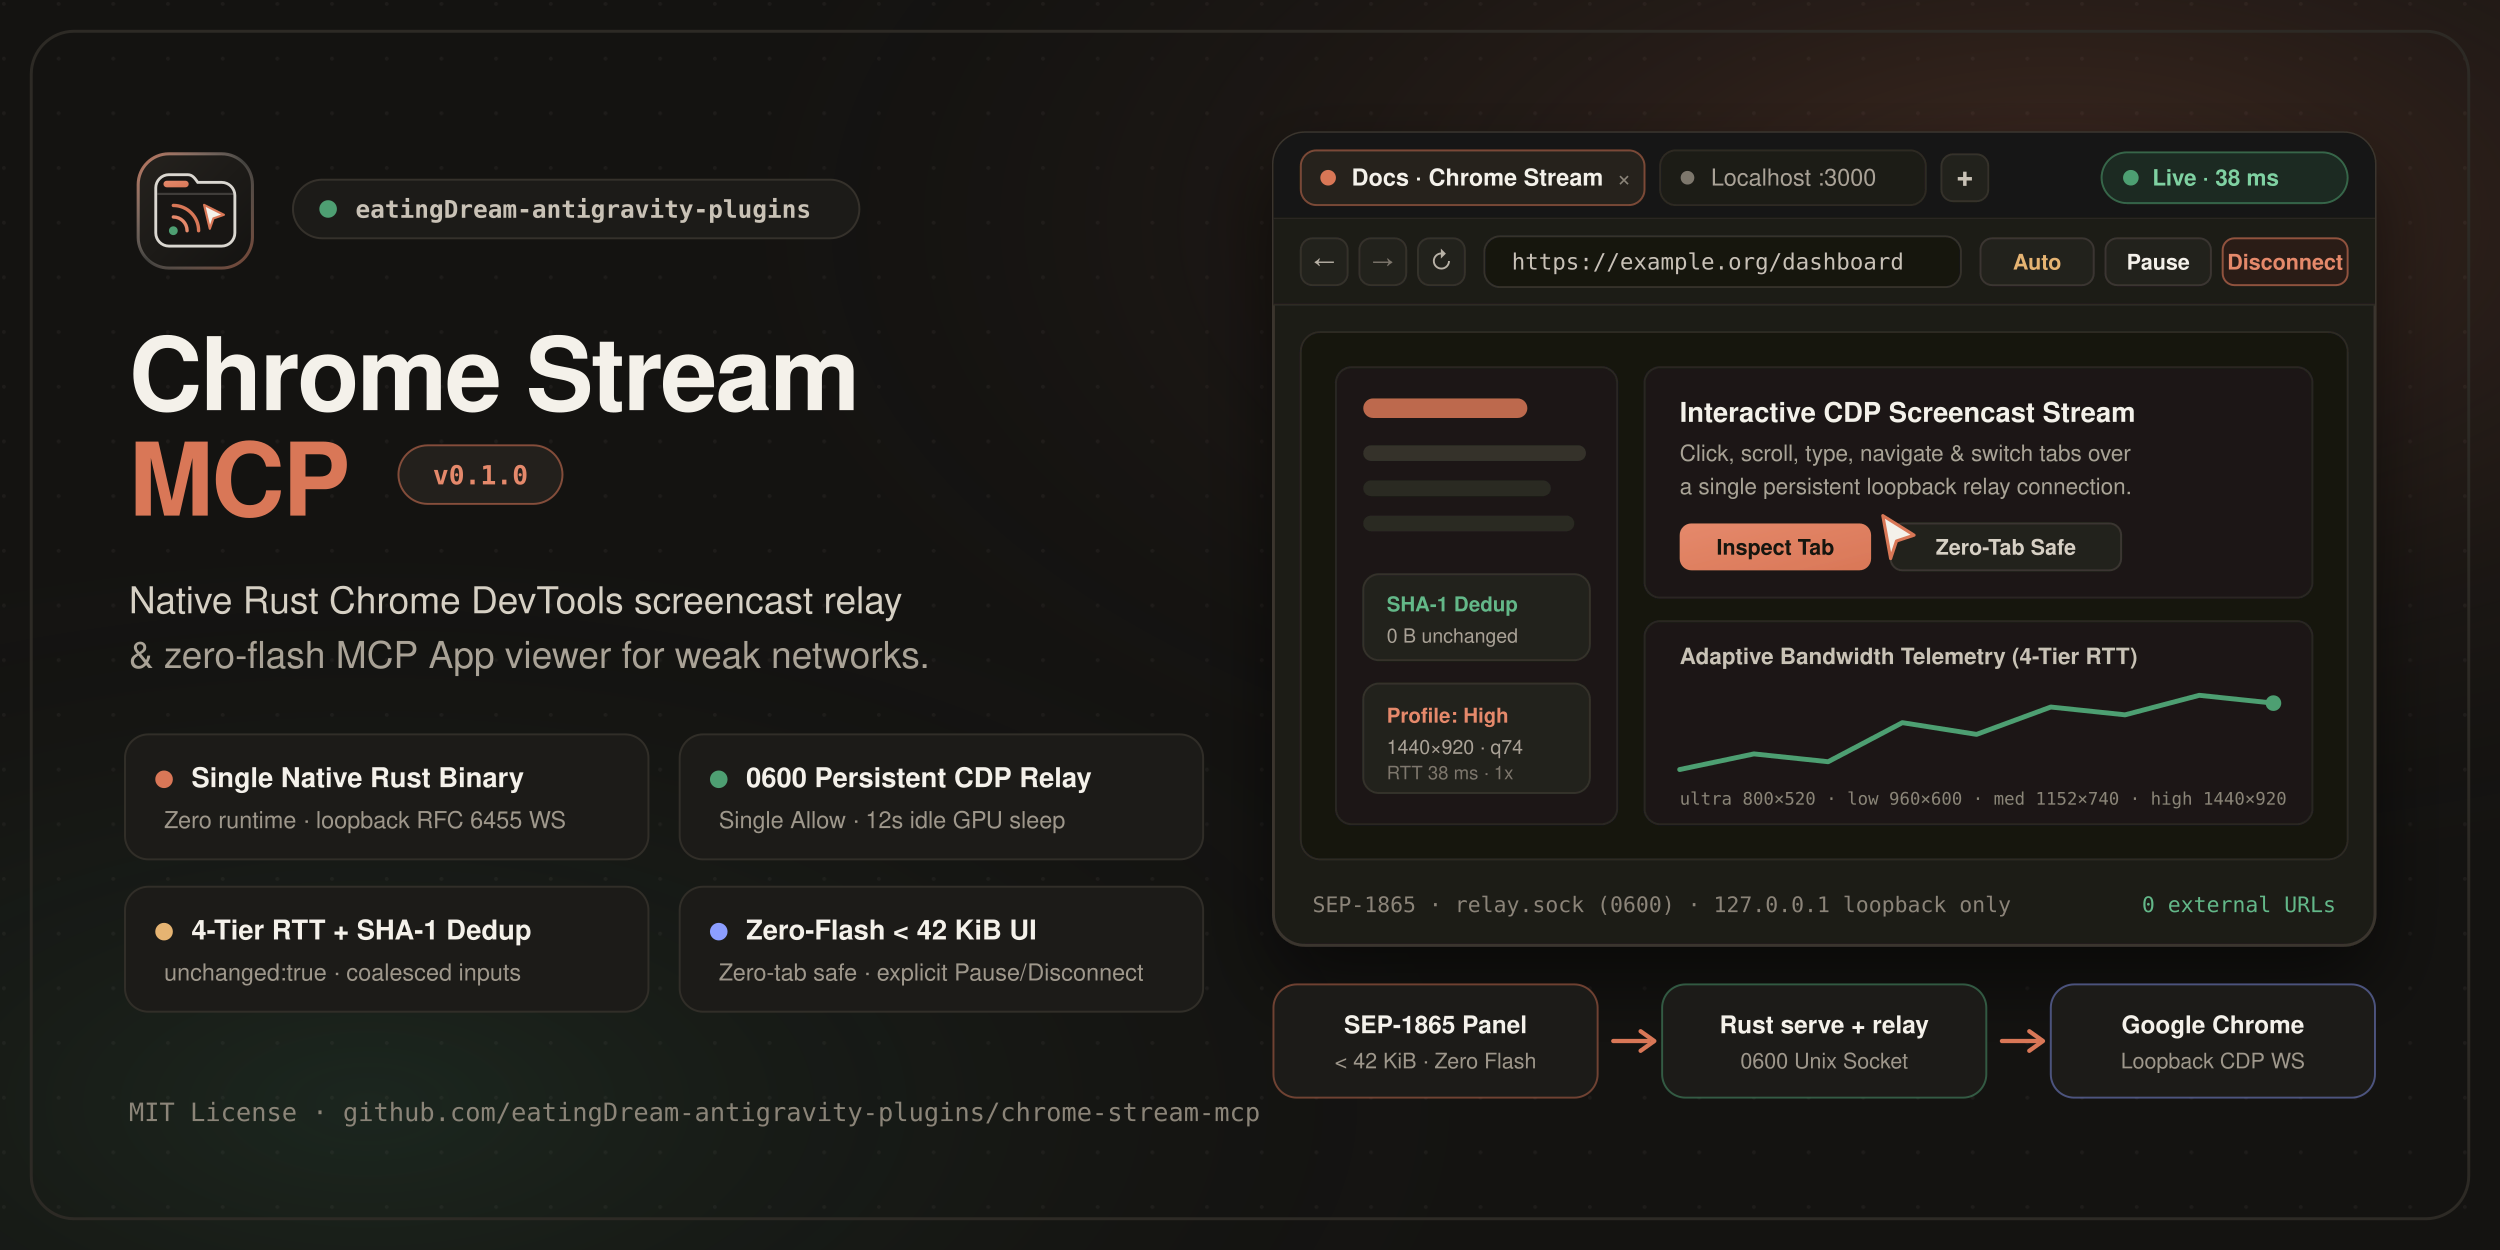
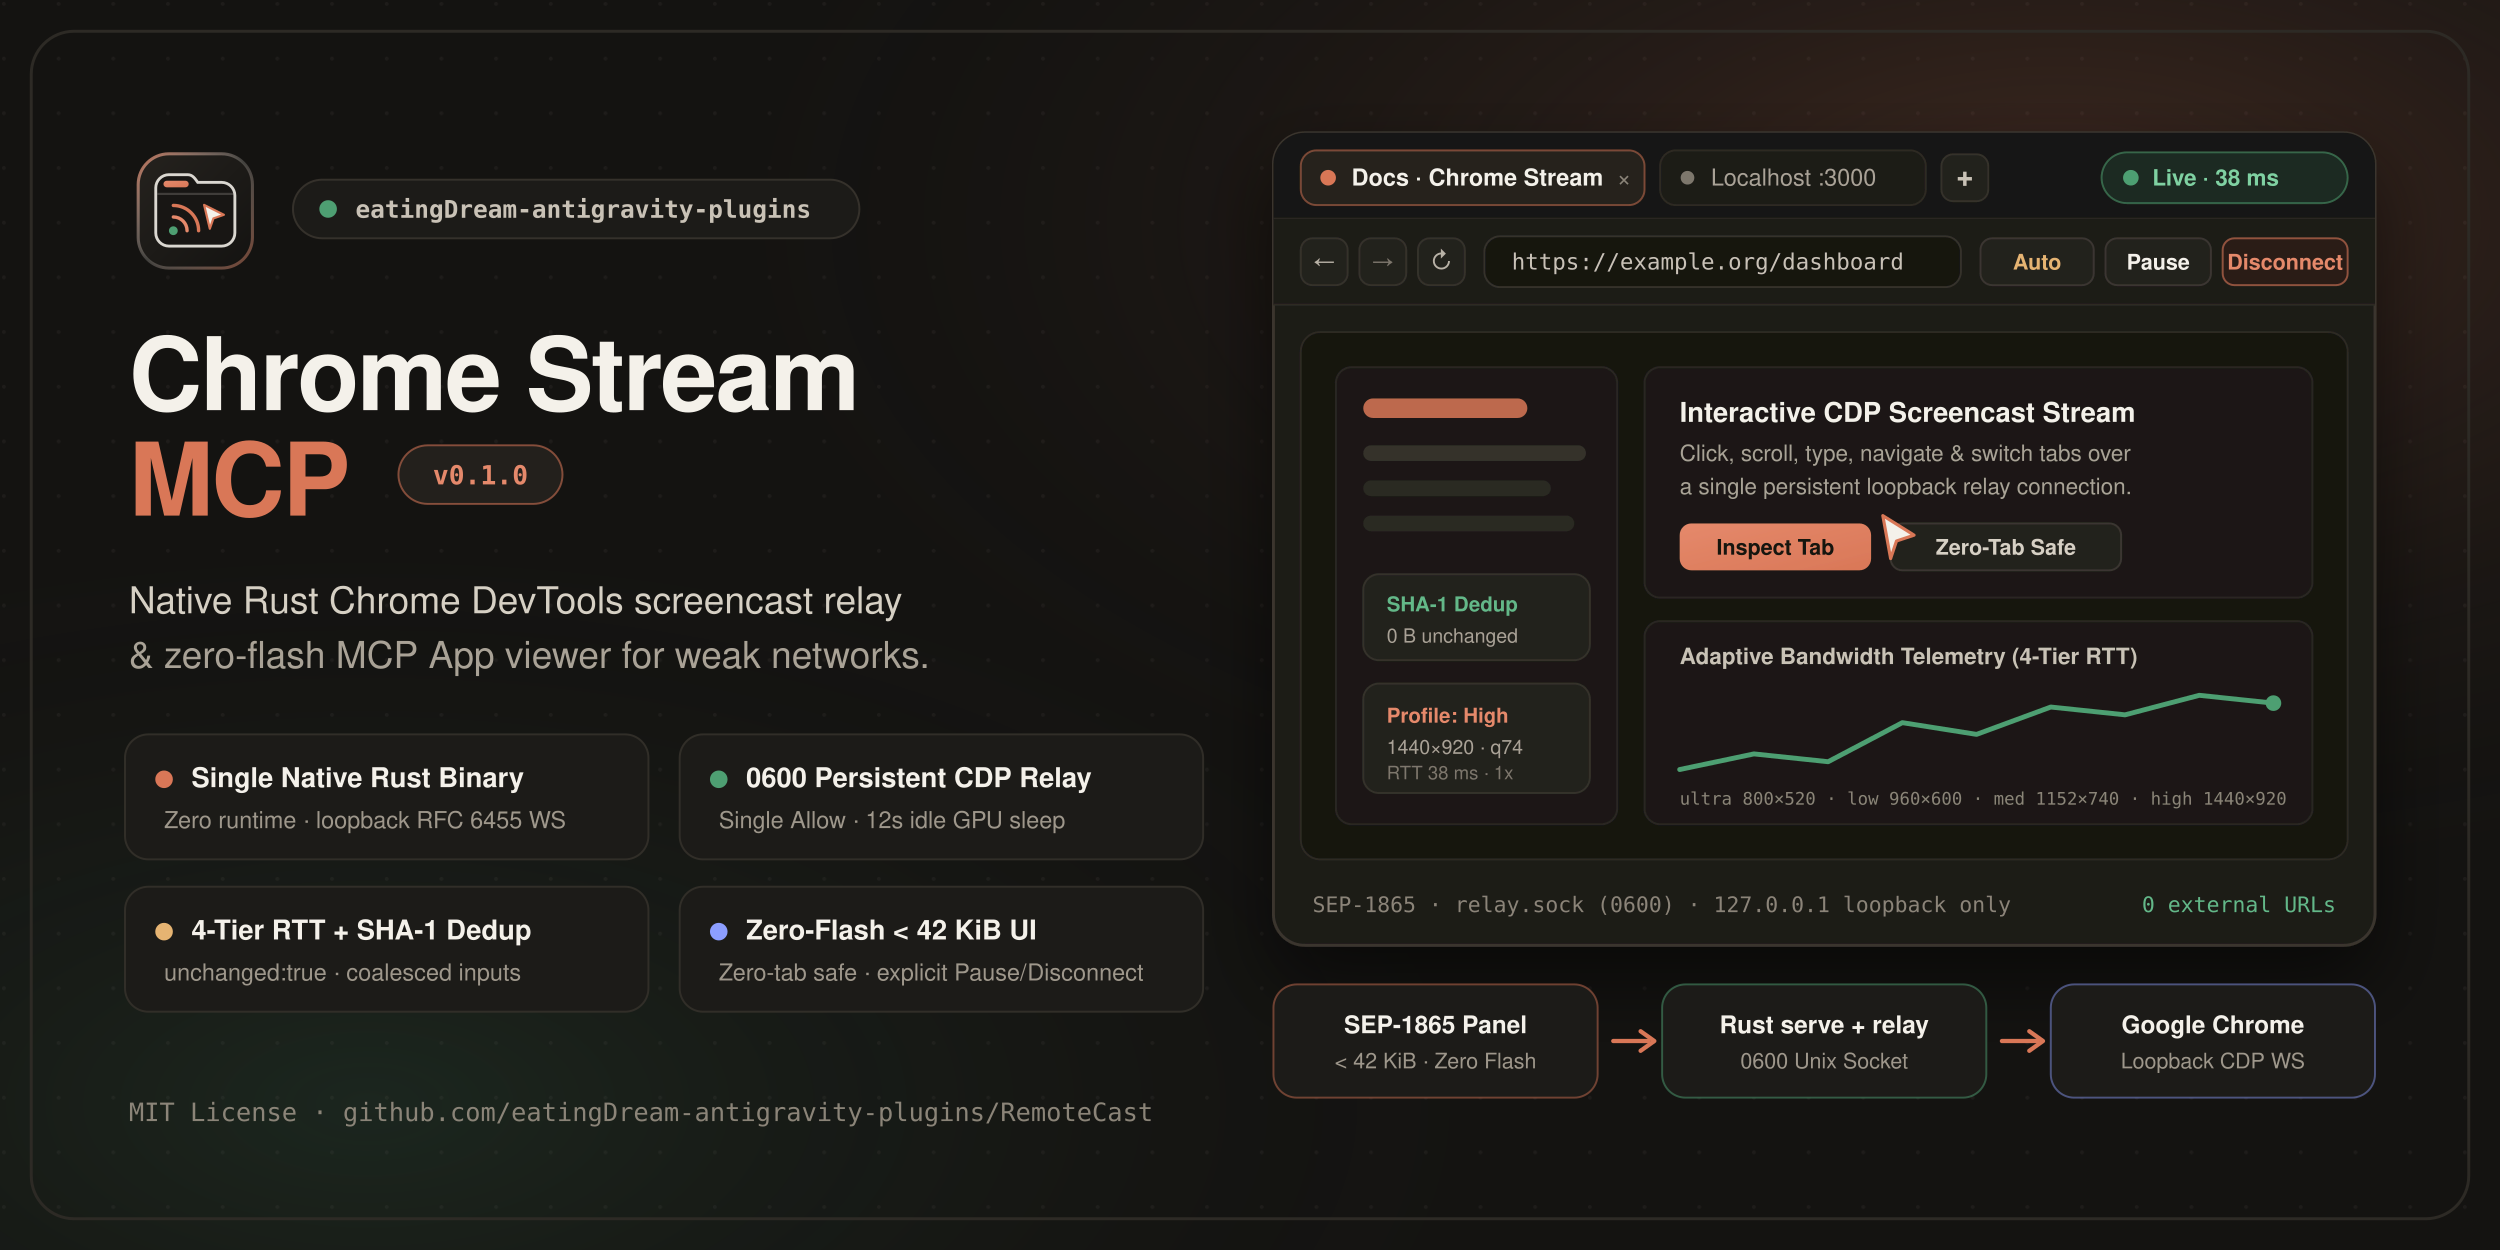
<svg xmlns="http://www.w3.org/2000/svg" viewBox="0 0 1280 640" width="1280" height="640" role="img" aria-labelledby="t d" font-family="-apple-system,BlinkMacSystemFont,'Segoe UI','SF Pro Display',Helvetica,Arial,sans-serif">
  <defs>
    <radialGradient id="glow-terracotta" cx="82%" cy="18%" r="55%">
      <stop offset="0%" stop-color="#D97757" stop-opacity="0.22" />
      <stop offset="100%" stop-color="#141311" stop-opacity="0" />
    </radialGradient>
    <radialGradient id="glow-emerald" cx="15%" cy="88%" r="48%">
      <stop offset="0%" stop-color="#4E9F72" stop-opacity="0.14" />
      <stop offset="100%" stop-color="#141311" stop-opacity="0" />
    </radialGradient>
    <linearGradient id="logo-bg" x1="0" y1="0" x2="1" y2="1">
      <stop offset="0%" stop-color="#25221E" />
      <stop offset="100%" stop-color="#141311" />
    </linearGradient>
    <linearGradient id="logo-rim" x1="0" y1="0" x2="1" y2="1">
      <stop offset="0%" stop-color="#E5896B" stop-opacity="0.8" />
      <stop offset="50%" stop-color="#F4F1EA" stop-opacity="0.2" />
      <stop offset="100%" stop-color="#D97757" stop-opacity="0.5" />
    </linearGradient>
    <linearGradient id="terracotta" x1="0" y1="0" x2="1" y2="1">
      <stop offset="0%" stop-color="#E5896B" />
      <stop offset="100%" stop-color="#D97757" />
    </linearGradient>
    <filter id="stage-shadow" x="-8%" y="-8%" width="116%" height="120%">
      <feDropShadow dx="0" dy="18" stdDeviation="20" flood-color="#000000" flood-opacity="0.55" />
    </filter>
    <pattern id="dot-grid" width="28" height="28" patternUnits="userSpaceOnUse">
      <circle cx="2" cy="2" r="1" fill="#F4F1EA" fill-opacity="0.045" />
    </pattern>
  </defs>
  <rect width="1280" height="640" fill="#141311" />
  <rect width="1280" height="640" fill="url(#dot-grid)" />
  <rect width="1280" height="640" fill="url(#glow-terracotta)" />
  <rect width="1280" height="640" fill="url(#glow-emerald)" />
  <rect x="16" y="16" width="1248" height="608" rx="22" fill="none" stroke="#2D2A25" stroke-width="1.5" />
  <g transform="translate(64, 72)">
    <g transform="scale(0.5625)">
      <rect x="12" y="12" width="104" height="104" rx="28" fill="url(#logo-bg)" stroke="url(#logo-rim)" stroke-width="2.8" />
      <path d="M28 43 C28 36.4 33.4 31 40 31 H57 C61.5 31 63.6 34.4 66.2 38 H88 C94.6 38 100 43.4 100 50 V84 C100 90.6 94.6 96 88 96 H40 C33.4 96 28 90.6 28 84 Z" fill="#181614" stroke="#F4F1EA" stroke-opacity="0.88" stroke-width="2.6" />
      <rect x="35" y="36.5" width="23" height="6" rx="3" fill="url(#terracotta)" />
      <path d="M29.5 48.5 H98.5" stroke="#F4F1EA" stroke-opacity="0.18" stroke-width="2" />
      <circle cx="44" cy="82" r="4" fill="#4E9F72" />
      <path d="M44 69.5 A12.5 12.5 0 0 1 56.5 82" stroke="#E5896B" stroke-width="3.1" stroke-linecap="round" fill="none" />
      <path d="M44 59 A23 23 0 0 1 67 82" stroke="#D97757" stroke-width="3.1" stroke-linecap="round" fill="none" />
      <path d="M72 58.5 L90 67.5 L80.5 70.8 L77.2 80.2 Z" fill="#F4F1EA" stroke="#D97757" stroke-width="2" stroke-linejoin="round" />
    </g>
    <rect x="86" y="20" width="290" height="30" rx="15" fill="#1C1B18" stroke="#35312B" />
    <circle cx="104" cy="35" r="4.5" fill="#4E9F72" />
    <text x="118" y="39.5" font-size="12.5" font-weight="600" fill="#C9C2B6" font-family="ui-monospace,SFMono-Regular,Menlo,monospace">eatingDream-antigravity-plugins</text>
    <text x="2" y="138" font-size="52" font-weight="800" fill="#F4F1EA" letter-spacing="-1.1">Chrome Stream</text>
    <text x="2" y="192" font-size="52" font-weight="800" fill="#D97757" letter-spacing="-1.1">MCP</text>
    <rect x="140" y="156" width="84" height="30" rx="15" fill="#23201C" stroke="#D97757" stroke-opacity="0.55" />
    <text x="182" y="176" text-anchor="middle" font-size="13.5" font-weight="700" fill="#E5896B" font-family="ui-monospace,SFMono-Regular,Menlo,monospace">v0.1.0</text>
    <text x="2" y="242" font-size="19" fill="#D6D0C4" font-weight="500">Native Rust Chrome DevTools screencast relay</text>
    <text x="2" y="270" font-size="19" fill="#A9A296" font-weight="400">&amp; zero-flash MCP App viewer for weak networks.</text>
    <g transform="translate(0, 304)">
      <rect x="0" y="0" width="268" height="64" rx="12" fill="#1C1B18" stroke="#312E28" />
      <circle cx="20" cy="23" r="4.5" fill="#D97757" />
      <text x="34" y="27" font-size="14" font-weight="700" fill="#F4F1EA">Single Native Rust Binary</text>
      <text x="20" y="48" font-size="12" fill="#9E978B">Zero runtime · loopback RFC 6455 WS</text>
      <rect x="284" y="0" width="268" height="64" rx="12" fill="#1C1B18" stroke="#312E28" />
      <circle cx="304" cy="23" r="4.5" fill="#4E9F72" />
      <text x="318" y="27" font-size="14" font-weight="700" fill="#F4F1EA">0600 Persistent CDP Relay</text>
      <text x="304" y="48" font-size="12" fill="#9E978B">Single Allow · 12s idle GPU sleep</text>
      <rect x="0" y="78" width="268" height="64" rx="12" fill="#1C1B18" stroke="#312E28" />
      <circle cx="20" cy="101" r="4.5" fill="#E6B472" />
      <text x="34" y="105" font-size="14" font-weight="700" fill="#F4F1EA">4-Tier RTT + SHA-1 Dedup</text>
      <text x="20" y="126" font-size="12" fill="#9E978B">unchanged:true · coalesced inputs</text>
      <rect x="284" y="78" width="268" height="64" rx="12" fill="#1C1B18" stroke="#312E28" />
      <circle cx="304" cy="101" r="4.5" fill="#8C9EFF" />
      <text x="318" y="105" font-size="14" font-weight="700" fill="#F4F1EA">Zero-Flash &lt; 42 KiB UI</text>
      <text x="304" y="126" font-size="12" fill="#9E978B">Zero-tab safe · explicit Pause/Disconnect</text>
    </g>
-     <text x="2" y="502" font-size="13" fill="#8B8478" font-family="ui-monospace,SFMono-Regular,Menlo,monospace">MIT License · github.com/eatingDream-antigravity-plugins/chrome-stream-mcp</text>
+     <text x="2" y="502" font-size="13" fill="#8B8478" font-family="ui-monospace,SFMono-Regular,Menlo,monospace">MIT License · github.com/eatingDream-antigravity-plugins/RemoteCast</text>
  </g>
  <g transform="translate(652, 68)" filter="url(#stage-shadow)">
    <rect x="0" y="0" width="564" height="416" rx="16" fill="#1C1B18" stroke="#3A352E" stroke-width="1.5" />
    <path d="M16 0 H548 A16 16 0 0 1 564 16 V44 H0 V16 A16 16 0 0 1 16 0 Z" fill="#171613" />
    <line x1="0" y1="44" x2="564" y2="44" stroke="#2D2A24" />
    <rect x="14" y="9" width="176" height="28" rx="8" fill="#25231E" stroke="#D97757" stroke-opacity="0.5" />
    <circle cx="28" cy="23" r="4" fill="#D97757" />
    <text x="40" y="27" font-size="12" font-weight="600" fill="#F4F1EA">Docs · Chrome Stream</text>
    <text x="176" y="27" font-size="12" fill="#8B8478">×</text>
    <rect x="198" y="9" width="136" height="28" rx="8" fill="#1C1B18" stroke="#2D2A24" />
    <circle cx="212" cy="23" r="3.5" fill="#7D776C" />
    <text x="224" y="27" font-size="12" fill="#A9A296">Localhost :3000</text>
    <rect x="342" y="11" width="24" height="24" rx="6" fill="#23211D" stroke="#34312B" />
    <text x="354" y="27" text-anchor="middle" font-size="15" font-weight="600" fill="#C9C2B6">+</text>
    <rect x="424" y="10" width="126" height="26" rx="13" fill="#1B2920" stroke="#4E9F72" stroke-opacity="0.55" />
    <circle cx="439" cy="23" r="4" fill="#4E9F72" />
    <text x="450" y="27" font-size="11.5" font-weight="650" fill="#7FD1A2">Live · 38 ms</text>
    <rect x="0" y="44" width="564" height="44" fill="#1C1B18" />
    <line x1="0" y1="88" x2="564" y2="88" stroke="#2D2A24" />
    <rect x="14" y="54" width="24" height="24" rx="6" fill="#24221E" stroke="#34312B" />
    <text x="26" y="70" text-anchor="middle" font-size="12" fill="#B8B2A6">←</text>
    <rect x="44" y="54" width="24" height="24" rx="6" fill="#24221E" stroke="#34312B" />
    <text x="56" y="70" text-anchor="middle" font-size="12" fill="#7D776C">→</text>
    <rect x="74" y="54" width="24" height="24" rx="6" fill="#24221E" stroke="#34312B" />
    <text x="86" y="70" text-anchor="middle" font-size="12" fill="#B8B2A6">↻</text>
    <rect x="108" y="53" width="244" height="26" rx="8" fill="#141311" stroke="#34312B" />
    <text x="122" y="70" font-size="11.5" fill="#C9C2B6" font-family="ui-monospace,SFMono-Regular,Menlo,monospace">https://example.org/dashboard</text>
    <rect x="362" y="54" width="58" height="24" rx="6" fill="#24221E" stroke="#3A3630" />
    <text x="391" y="70" text-anchor="middle" font-size="11" font-weight="600" fill="#E6B472">Auto</text>
    <rect x="426" y="54" width="54" height="24" rx="6" fill="#24221E" stroke="#3A3630" />
    <text x="453" y="70" text-anchor="middle" font-size="11" font-weight="600" fill="#F4F1EA">Pause</text>
    <rect x="486" y="54" width="64" height="24" rx="6" fill="#2C1D19" stroke="#D97757" stroke-opacity="0.6" />
    <text x="518" y="70" text-anchor="middle" font-size="11" font-weight="600" fill="#E5896B">Disconnect</text>
    <rect x="14" y="102" width="536" height="270" rx="10" fill="#141311" stroke="#2D2A24" />
    <rect x="32" y="120" width="144" height="234" rx="8" fill="#1B1916" stroke="#2A2722" />
    <rect x="46" y="136" width="84" height="10" rx="5" fill="#D97757" fill-opacity="0.85" />
    <rect x="46" y="160" width="114" height="8" rx="4" fill="#35312B" />
    <rect x="46" y="178" width="96" height="8" rx="4" fill="#2C2924" />
    <rect x="46" y="196" width="108" height="8" rx="4" fill="#2C2924" />
    <rect x="46" y="226" width="116" height="44" rx="8" fill="#23211D" stroke="#34312B" />
    <text x="58" y="245" font-size="10.5" font-weight="650" fill="#63B888">SHA-1 Dedup</text>
    <text x="58" y="261" font-size="10" fill="#A9A296">0 B unchanged</text>
    <rect x="46" y="282" width="116" height="56" rx="8" fill="#23211D" stroke="#34312B" />
    <text x="58" y="302" font-size="10.5" font-weight="650" fill="#E5896B">Profile: High</text>
    <text x="58" y="318" font-size="10" fill="#A9A296">1440×920 · q74</text>
    <text x="58" y="331" font-size="9.5" fill="#7D776C">RTT 38 ms · 1x</text>
    <rect x="190" y="120" width="342" height="118" rx="8" fill="#1B1916" stroke="#2A2722" />
    <text x="208" y="148" font-size="14" font-weight="700" fill="#F4F1EA">Interactive CDP Screencast Stream</text>
    <text x="208" y="168" font-size="11.5" fill="#A9A296">Click, scroll, type, navigate &amp; switch tabs over</text>
    <text x="208" y="185" font-size="11.5" fill="#A9A296">a single persistent loopback relay connection.</text>
    <rect x="208" y="200" width="98" height="24" rx="6" fill="url(#terracotta)" />
    <text x="257" y="216" text-anchor="middle" font-size="11" font-weight="700" fill="#141311">Inspect Tab</text>
    <rect x="316" y="200" width="118" height="24" rx="6" fill="#24221E" stroke="#3A3630" />
    <text x="375" y="216" text-anchor="middle" font-size="11" font-weight="600" fill="#D6D0C4">Zero-Tab Safe</text>
    <rect x="190" y="250" width="342" height="104" rx="8" fill="#1B1916" stroke="#2A2722" />
    <text x="208" y="272" font-size="11.5" font-weight="650" fill="#C9C2B6">Adaptive Bandwidth Telemetry (4-Tier RTT)</text>
    <path d="M208 326 L246 318 L284 322 L322 302 L360 308 L398 294 L436 298 L474 288 L512 292" fill="none" stroke="#4E9F72" stroke-width="2.5" stroke-linecap="round" stroke-linejoin="round" />
    <circle cx="512" cy="292" r="4" fill="#4E9F72" />
    <text x="208" y="344" font-size="8.9" fill="#8B8478" font-family="ui-monospace,SFMono-Regular,Menlo,monospace">ultra 800×520 · low 960×600 · med 1152×740 · high 1440×920</text>
    <path d="M312 196 L328 206 L319 209 L316 218 Z" fill="#F4F1EA" stroke="#D97757" stroke-width="1.6" stroke-linejoin="round" />
    <text x="20" y="399" font-size="11" fill="#8B8478" font-family="ui-monospace,SFMono-Regular,Menlo,monospace">SEP-1865 · relay.sock (0600) · 127.0.0.1 loopback only</text>
    <text x="544" y="399" text-anchor="end" font-size="11" fill="#63B888" font-family="ui-monospace,SFMono-Regular,Menlo,monospace">0 external URLs</text>
  </g>
  <g transform="translate(652, 504)">
    <rect x="0" y="0" width="166" height="58" rx="12" fill="#1C1B18" stroke="#D97757" stroke-opacity="0.45" />
    <text x="83" y="25" text-anchor="middle" font-size="12.5" font-weight="700" fill="#F4F1EA">SEP-1865 Panel</text>
    <text x="83" y="43" text-anchor="middle" font-size="11" fill="#9E978B">&lt; 42 KiB · Zero Flash</text>
    <path d="M174 29 H192" stroke="#D97757" stroke-width="2.2" stroke-linecap="round" />
    <path d="M188 24 L195 29 L188 34" fill="none" stroke="#D97757" stroke-width="2.2" stroke-linecap="round" stroke-linejoin="round" />
    <rect x="199" y="0" width="166" height="58" rx="12" fill="#1C1B18" stroke="#4E9F72" stroke-opacity="0.5" />
    <text x="282" y="25" text-anchor="middle" font-size="12.5" font-weight="700" fill="#F4F1EA">Rust serve + relay</text>
    <text x="282" y="43" text-anchor="middle" font-size="11" fill="#9E978B">0600 Unix Socket</text>
    <path d="M373 29 H391" stroke="#D97757" stroke-width="2.2" stroke-linecap="round" />
    <path d="M387 24 L394 29 L387 34" fill="none" stroke="#D97757" stroke-width="2.2" stroke-linecap="round" stroke-linejoin="round" />
    <rect x="398" y="0" width="166" height="58" rx="12" fill="#1C1B18" stroke="#8C9EFF" stroke-opacity="0.45" />
    <text x="481" y="25" text-anchor="middle" font-size="12.5" font-weight="700" fill="#F4F1EA">Google Chrome</text>
    <text x="481" y="43" text-anchor="middle" font-size="11" fill="#9E978B">Loopback CDP WS</text>
  </g>
</svg>
